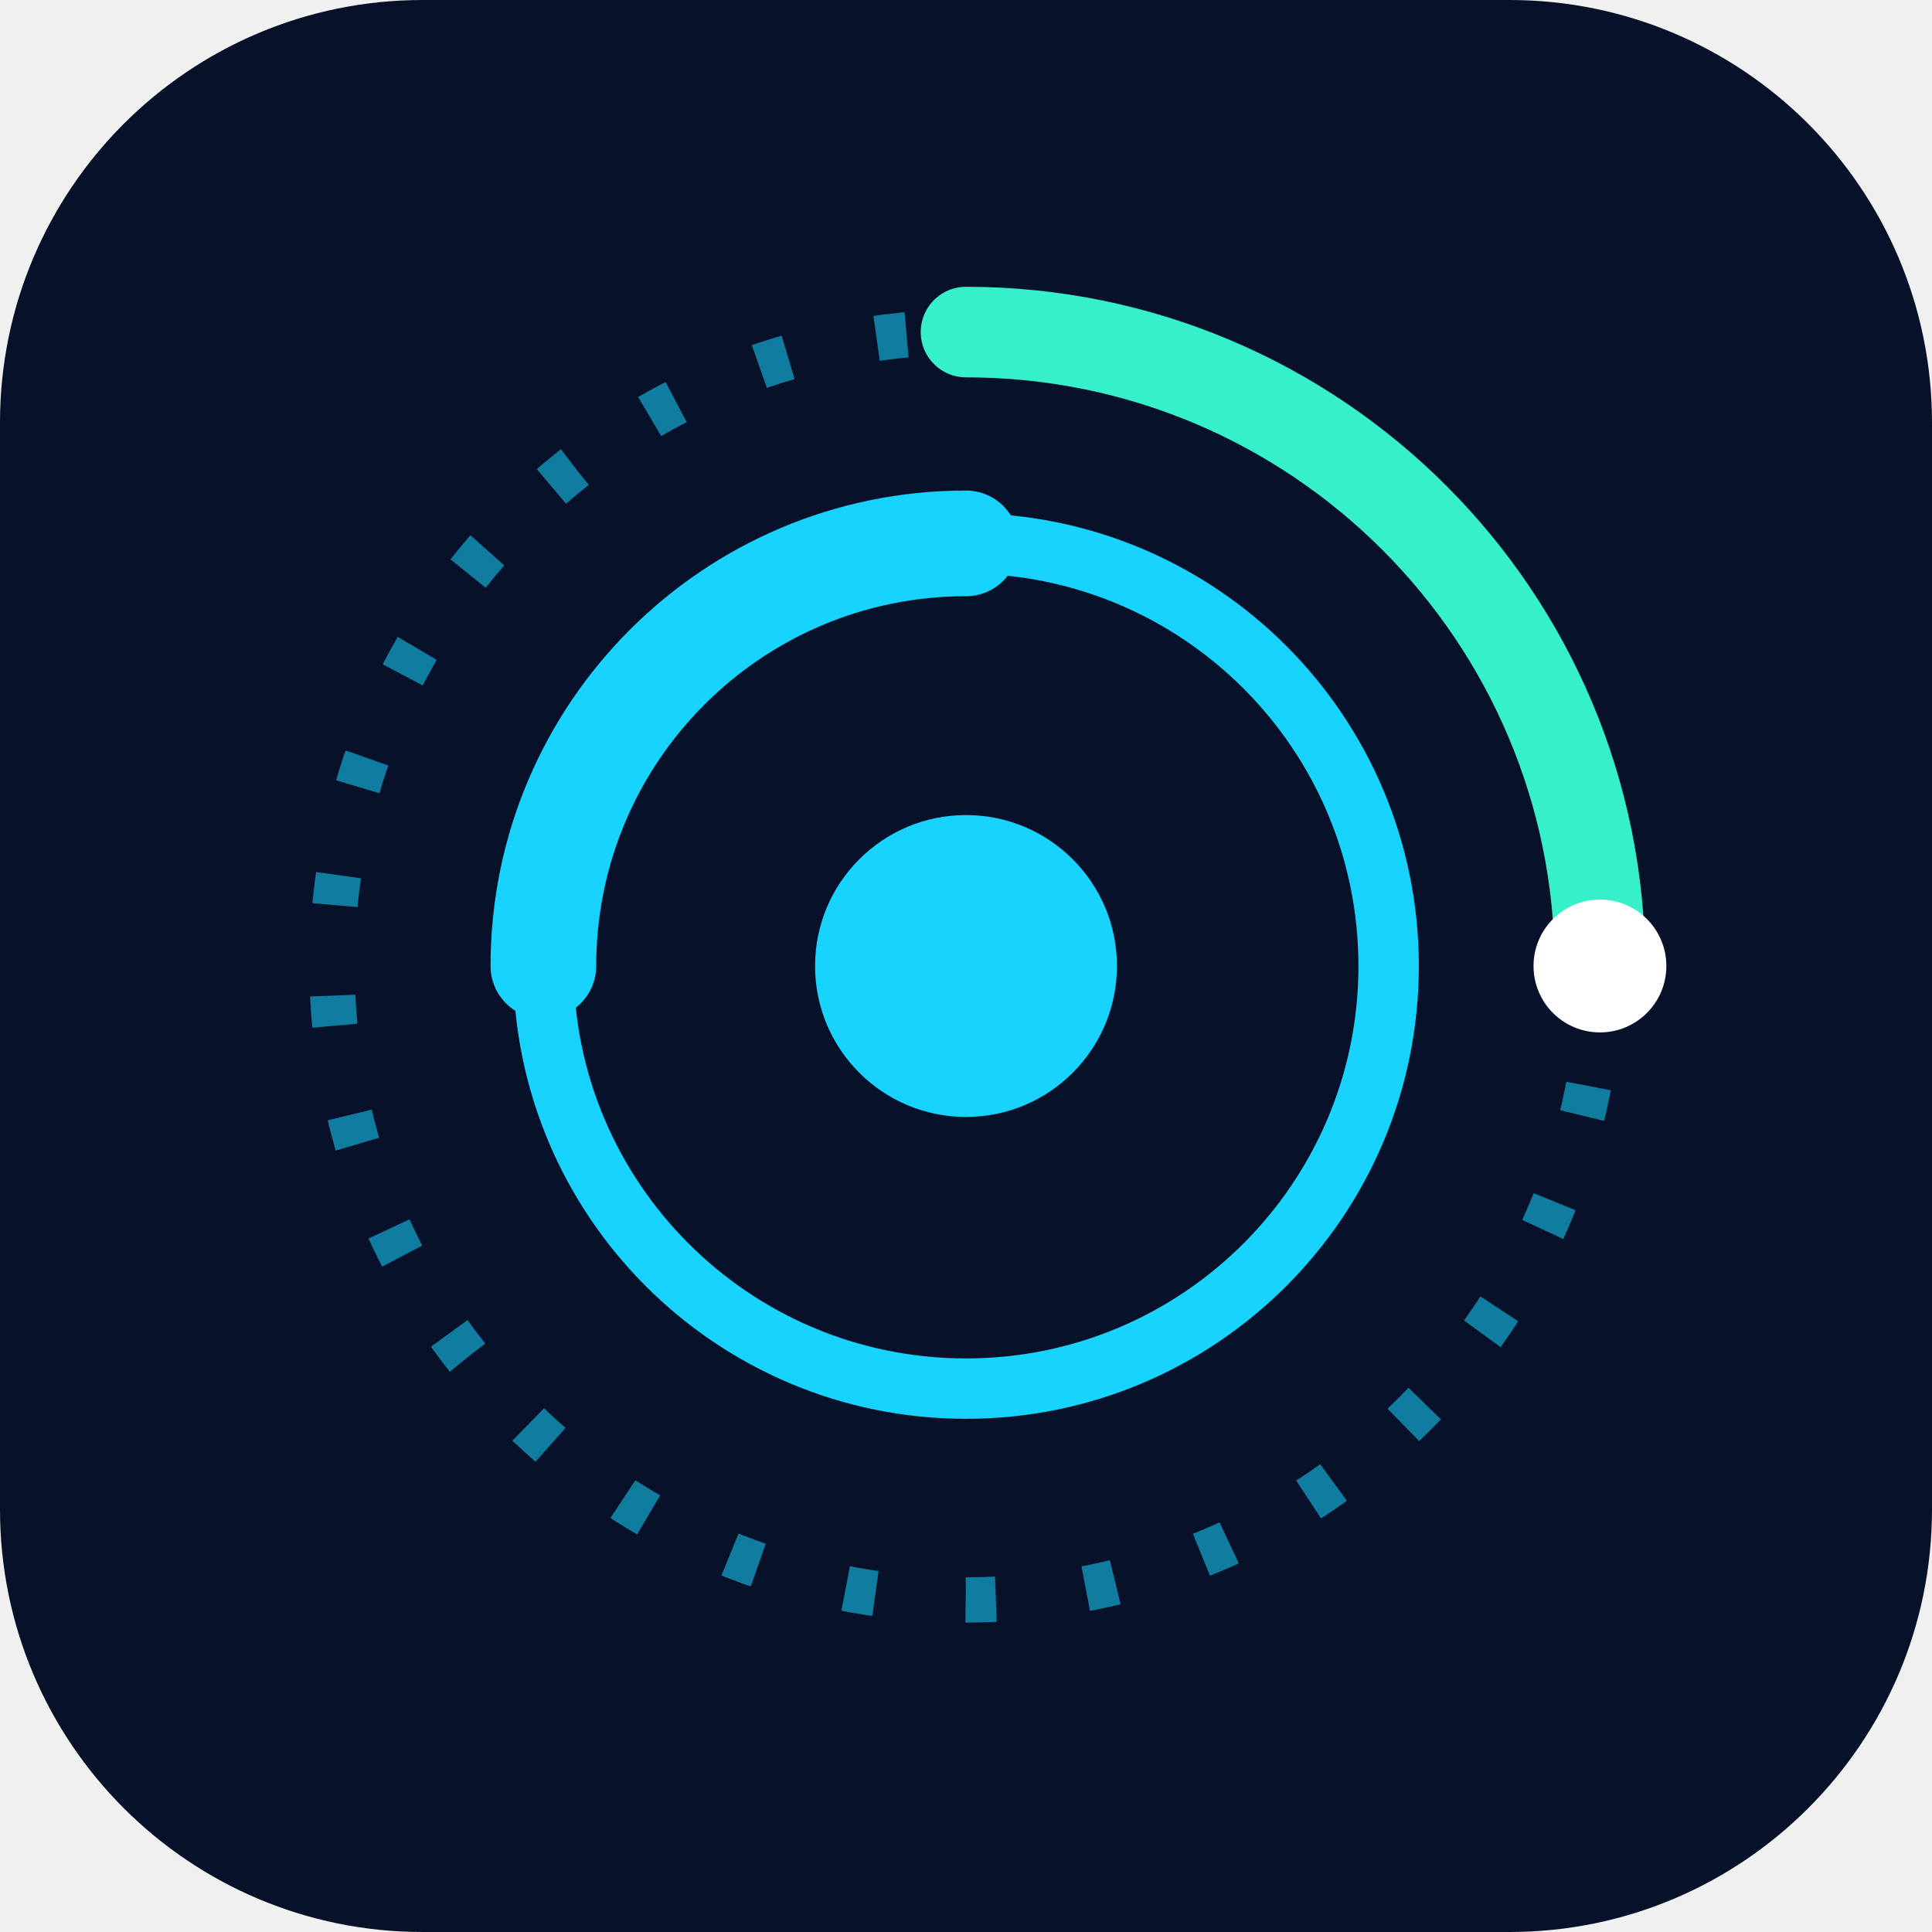
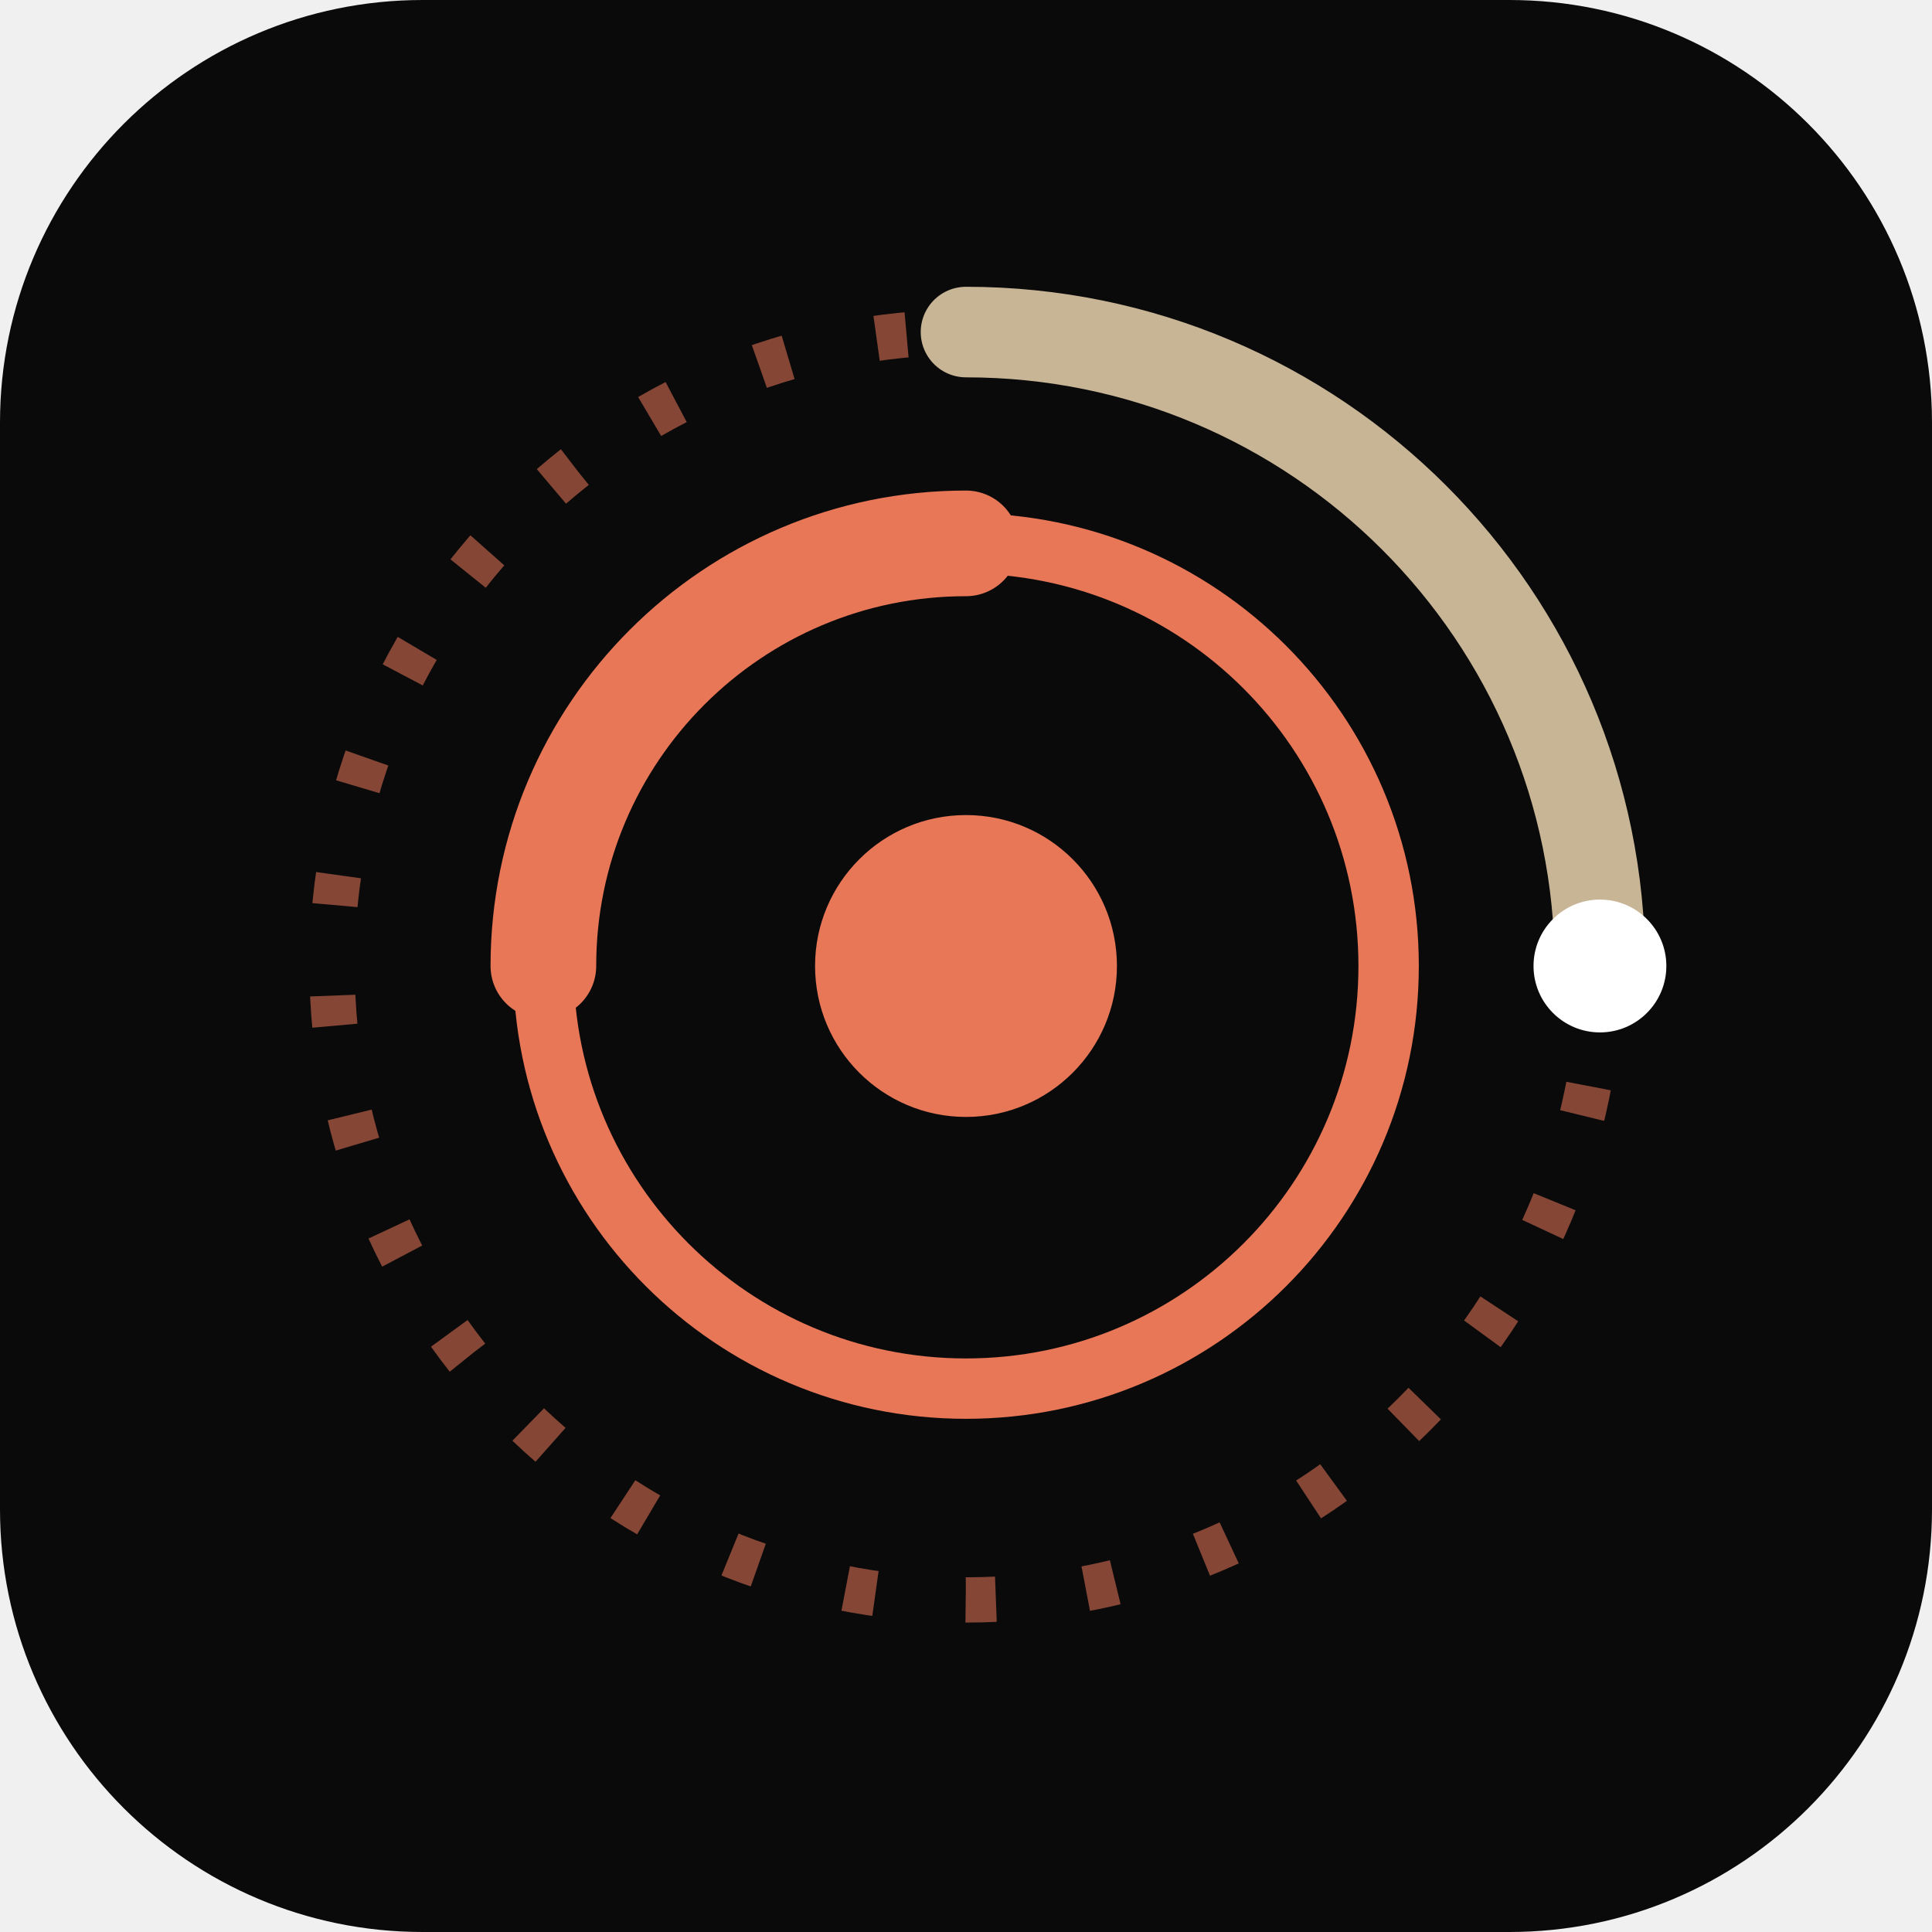
<svg xmlns="http://www.w3.org/2000/svg" viewBox="0 0 64 64">
-   <rect width="64" height="64" rx="14" fill="#07122a" />
-   <circle cx="32" cy="32" r="21" fill="none" stroke="#19d3ff" stroke-opacity=".55" stroke-width="1.5" stroke-dasharray="1 3" />
-   <path d="M32 11 A21 21 0 0 1 53 32" fill="none" stroke="#35f0c8" stroke-width="3" stroke-linecap="round" />
-   <circle cx="32" cy="32" r="14" fill="none" stroke="#19d3ff" stroke-width="2" />
-   <path d="M18 32 A14 14 0 0 1 32 18" fill="none" stroke="#19d3ff" stroke-width="3.5" stroke-linecap="round" />
-   <circle cx="32" cy="32" r="5" fill="#19d3ff" />
+   <rect width="64" height="64" rx="14" fill="#0a0a0b" />
+   <circle cx="32" cy="32" r="21" fill="none" stroke="#e87757" stroke-opacity=".55" stroke-width="1.5" stroke-dasharray="1 3" />
+   <path d="M32 11 A21 21 0 0 1 53 32" fill="none" stroke="#c8b596" stroke-width="3" stroke-linecap="round" />
+   <circle cx="32" cy="32" r="14" fill="none" stroke="#e87757" stroke-width="2" />
+   <path d="M18 32 A14 14 0 0 1 32 18" fill="none" stroke="#e87757" stroke-width="3.5" stroke-linecap="round" />
+   <circle cx="32" cy="32" r="5" fill="#e87757" />
  <circle cx="53" cy="32" r="2.2" fill="#fff" />
</svg>
